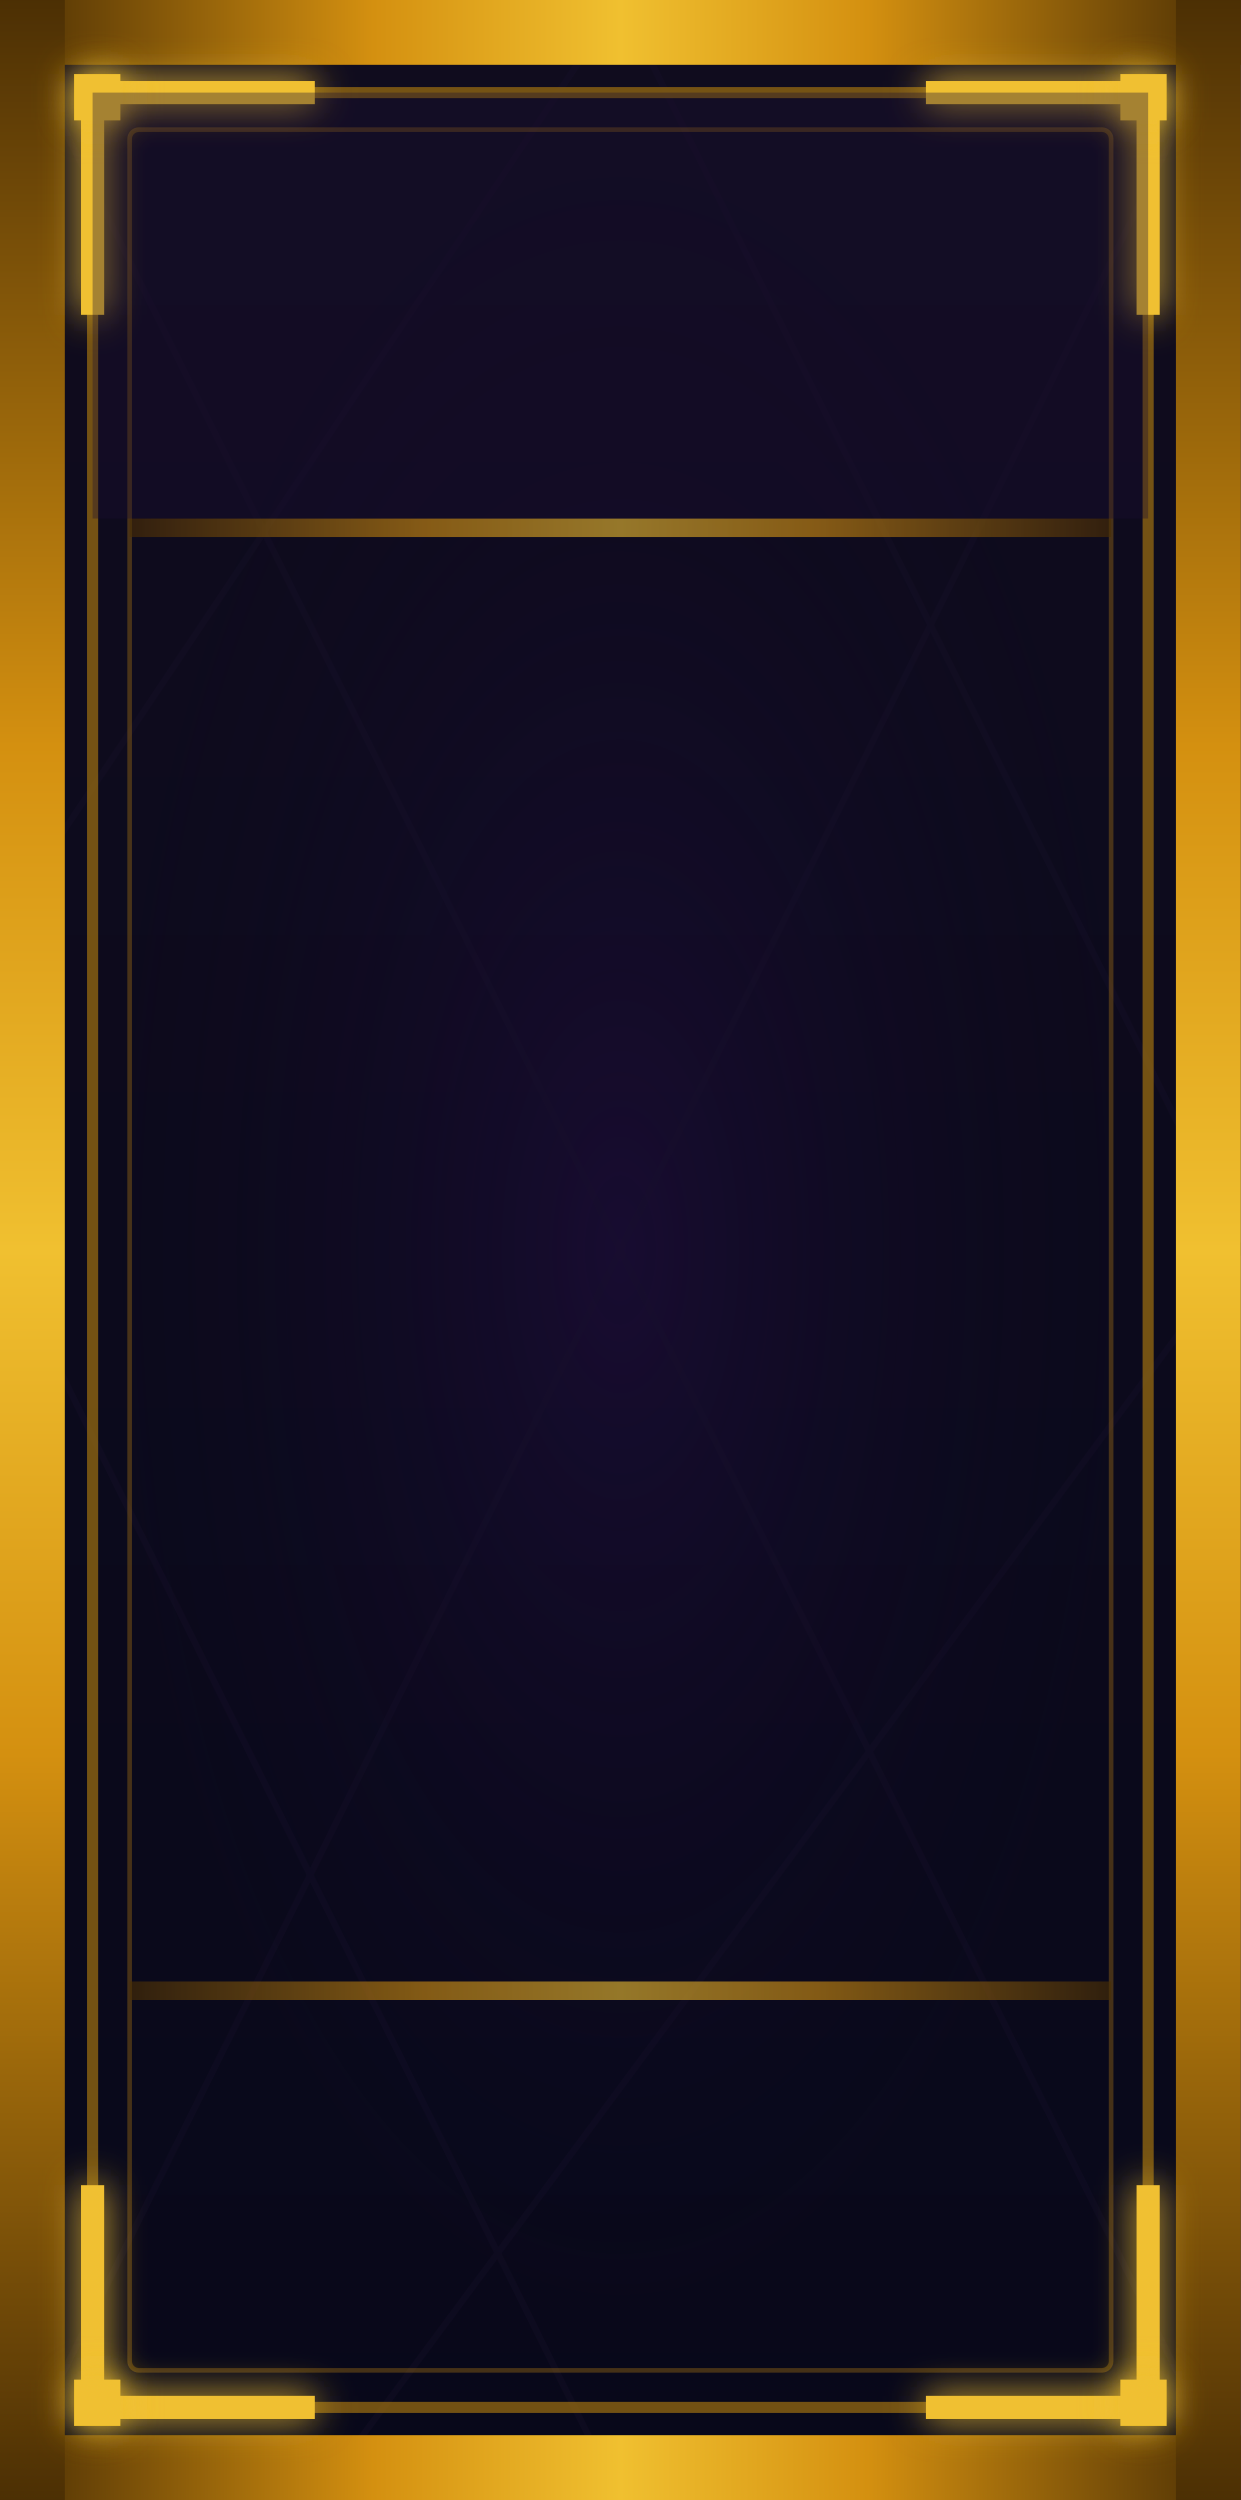
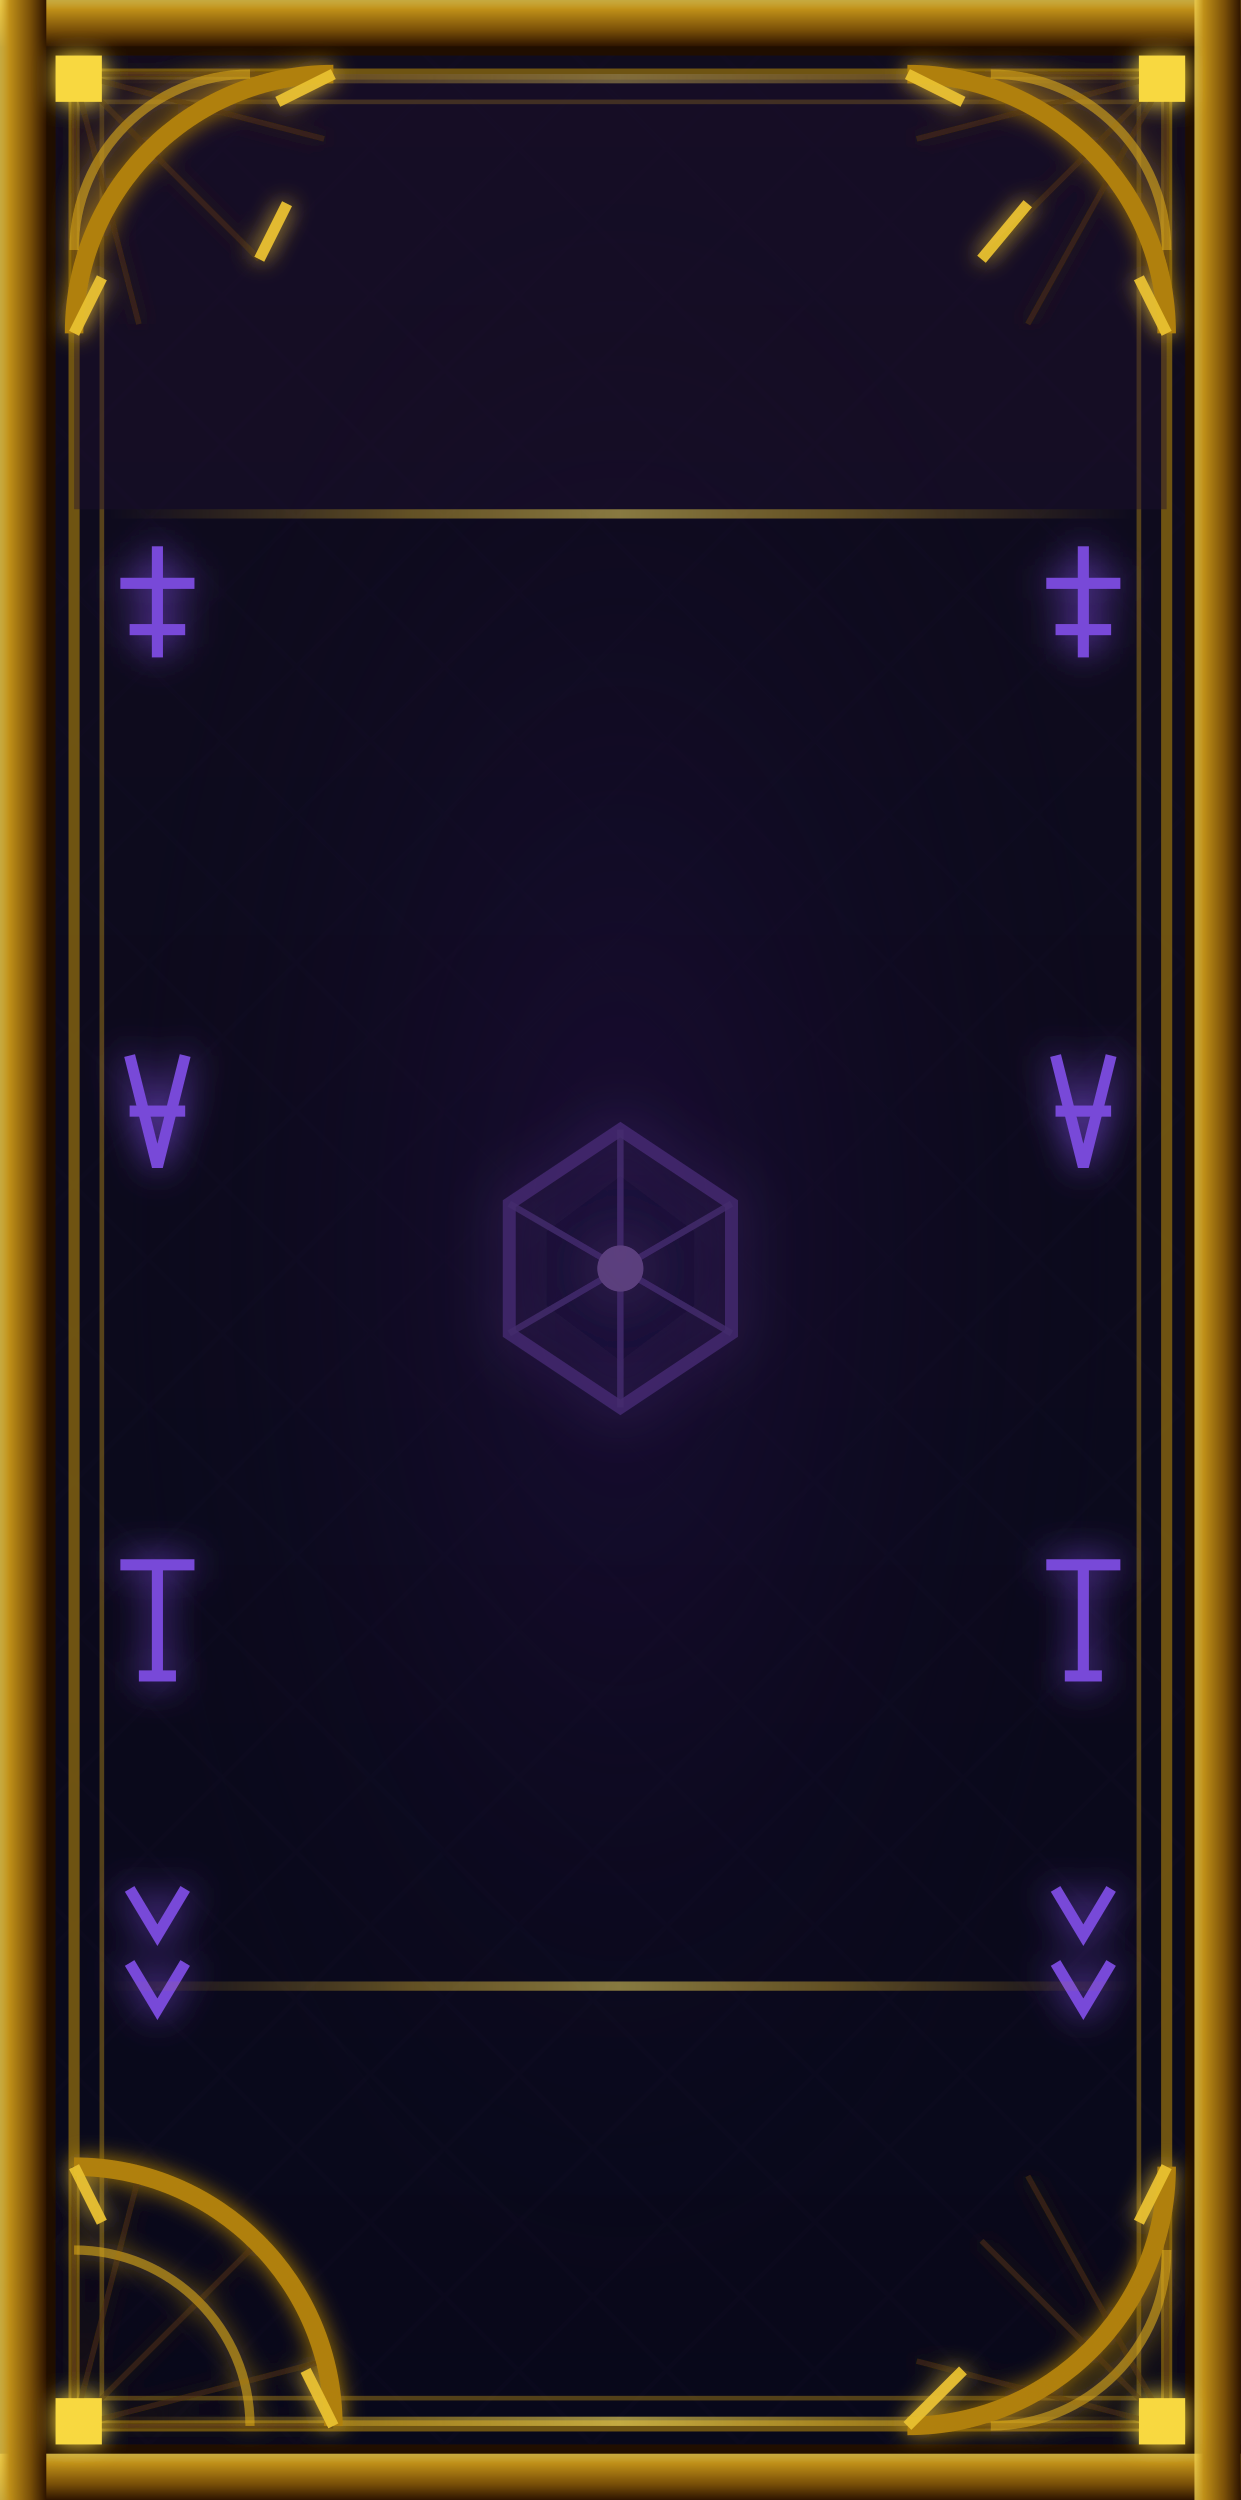
<svg xmlns="http://www.w3.org/2000/svg" width="134" height="270" viewBox="0 0 134 270">
  <defs>
    <linearGradient id="bg" x1="0" y1="0" x2="0" y2="1">
      <stop offset="0%" stop-color="#100c1e" />
      <stop offset="100%" stop-color="#08081a" />
    </linearGradient>
-     <linearGradient id="bH" x1="0" y1="0" x2="1" y2="0">
-       <stop offset="0%" stop-color="#4a2e04" />
-       <stop offset="30%" stop-color="#d49010" />
-       <stop offset="50%" stop-color="#f0c030" />
-       <stop offset="70%" stop-color="#d49010" />
-       <stop offset="100%" stop-color="#4a2e04" />
+     <linearGradient id="bvH" x1="0" y1="0" x2="0" y2="1">
+       <stop offset="0%" stop-color="#f0d050" stop-opacity="0.8" />
+       <stop offset="20%" stop-color="#c09018" />
+       <stop offset="65%" stop-color="#7a5008" />
+       <stop offset="100%" stop-color="#2e1400" />
    </linearGradient>
-     <linearGradient id="bV" x1="0" y1="0" x2="0" y2="1">
-       <stop offset="0%" stop-color="#4a2e04" />
-       <stop offset="30%" stop-color="#d49010" />
-       <stop offset="50%" stop-color="#f0c030" />
-       <stop offset="70%" stop-color="#d49010" />
-       <stop offset="100%" stop-color="#4a2e04" />
+     <linearGradient id="bvV" x1="0" y1="0" x2="1" y2="0">
+       <stop offset="0%" stop-color="#f0d050" stop-opacity="0.8" />
+       <stop offset="20%" stop-color="#c09018" />
+       <stop offset="65%" stop-color="#7a5008" />
+       <stop offset="100%" stop-color="#2e1400" />
+     </linearGradient>
+     <linearGradient id="acH" x1="0" y1="0" x2="1" y2="0">
+       <stop offset="0%" stop-color="#c09020" stop-opacity="0" />
+       <stop offset="30%" stop-color="#e0b830" stop-opacity="0.75" />
+       <stop offset="50%" stop-color="#f8e060" stop-opacity="0.95" />
+       <stop offset="70%" stop-color="#e0b830" stop-opacity="0.75" />
+       <stop offset="100%" stop-color="#c09020" stop-opacity="0" />
    </linearGradient>
    <radialGradient id="aura" cx="50%" cy="50%" r="50%">
-       <stop offset="0%" stop-color="#2a1050" stop-opacity="0.4" />
+       <stop offset="0%" stop-color="#2a1050" stop-opacity="0.45" />
      <stop offset="100%" stop-color="#08081a" stop-opacity="0" />
    </radialGradient>
-     <filter id="g">
+     <pattern id="dp" x="0" y="0" width="16" height="16" patternUnits="userSpaceOnUse">
+       <path d="M8,0 L16,8 L8,16 L0,8 Z" fill="none" stroke="#18102e" stroke-width="0.45" />
+     </pattern>
+     <filter id="gg" x="-50%" y="-50%" width="200%" height="200%">
+       <feGaussianBlur stdDeviation="1.2" result="b" />
+       <feMerge>
+         <feMergeNode in="b" />
+         <feMergeNode in="SourceGraphic" />
+       </feMerge>
+     </filter>
+     <filter id="rg" x="-100%" y="-100%" width="300%" height="300%">
      <feGaussianBlur stdDeviation="2" result="b" />
+       <feMerge>
+         <feMergeNode in="b" />
+         <feMergeNode in="SourceGraphic" />
+       </feMerge>
+     </filter>
+     <filter id="pg" x="-80%" y="-80%" width="260%" height="260%">
+       <feGaussianBlur stdDeviation="3" result="b" />
      <feMerge>
        <feMergeNode in="b" />
        <feMergeNode in="SourceGraphic" />
      </feMerge>
    </filter>
  </defs>
  <rect width="134" height="270" fill="url(#bg)" />
-   <ellipse cx="67" cy="135" rx="60" ry="125" fill="url(#aura)" />
-   <g stroke="#18102a" stroke-width="0.7" opacity="0.3">
-     <line x1="0" y1="0" x2="134" y2="270" />
-     <line x1="0" y1="135" x2="67" y2="270" />
-     <line x1="67" y1="0" x2="134" y2="135" />
-     <line x1="134" y1="0" x2="0" y2="270" />
-     <line x1="67" y1="0" x2="0" y2="100" />
-     <line x1="134" y1="135" x2="34" y2="270" />
+   <ellipse cx="67" cy="135" rx="58" ry="120" fill="url(#aura)" />
+   <rect width="134" height="270" fill="url(#dp)" opacity="0.14" />
+   <g filter="url(#pg)" opacity="0.38">
+     <polygon points="67,122 79,130 79,144 67,152 55,144 55,130" fill="none" stroke="#8050c8" stroke-width="1.4" />
+     <polygon points="67,127 75,133 75,141 67,147 59,141 59,133" fill="#180840" opacity="0.75" />
+     <line x1="67" y1="122" x2="67" y2="152" stroke="#9060d8" stroke-width="0.7" opacity="0.8" />
+     <line x1="55" y1="130" x2="79" y2="144" stroke="#9060d8" stroke-width="0.7" opacity="0.8" />
+     <line x1="79" y1="130" x2="55" y2="144" stroke="#9060d8" stroke-width="0.7" opacity="0.8" />
+     <circle cx="67" cy="137" r="2.5" fill="#c890f8" />
  </g>
-   <rect x="0" y="0" width="134" height="7" fill="url(#bH)" />
-   <rect x="0" y="263" width="134" height="7" fill="url(#bH)" />
-   <rect x="0" y="0" width="7" height="270" fill="url(#bV)" />
-   <rect x="127" y="0" width="7" height="270" fill="url(#bV)" />
-   <rect x="10" y="10" width="114" height="250" rx="1" fill="none" stroke="#a07010" stroke-width="1.2" opacity="0.7" />
-   <rect x="14" y="14" width="106" height="242" rx="1" fill="none" stroke="#d49010" stroke-width="0.5" opacity="0.3" />
-   <g stroke="#f0c030" stroke-width="2.5" fill="none" filter="url(#g)">
-     <path d="M10,34 L10,10 L34,10" />
-     <path d="M100,10 L124,10 L124,34" />
-     <path d="M10,236 L10,260 L34,260" />
-     <path d="M100,260 L124,260 L124,236" />
+   <rect x="0" y="0" width="134" height="6" fill="#200e00" />
+   <rect x="0" y="264" width="134" height="6" fill="#200e00" />
+   <rect x="0" y="0" width="6" height="270" fill="#200e00" />
+   <rect x="128" y="0" width="6" height="270" fill="#200e00" />
+   <rect x="0" y="0" width="134" height="5" fill="url(#bvH)" />
+   <rect x="0" y="265" width="134" height="5" fill="url(#bvH)" />
+   <rect x="0" y="0" width="5" height="270" fill="url(#bvV)" />
+   <rect x="129" y="0" width="5" height="270" fill="url(#bvV)" />
+   <rect x="8" y="8" width="118" height="254" fill="none" stroke="#806010" stroke-width="1.2" opacity="0.85" />
+   <rect x="11" y="11" width="112" height="248" fill="none" stroke="#b08818" stroke-width="0.5" opacity="0.45" />
+   <rect x="8" y="8" width="118" height="1" fill="url(#acH)" opacity="0.65" />
+   <rect x="8" y="261" width="118" height="1" fill="url(#acH)" opacity="0.65" />
+   <rect x="8" y="8" width="118" height="47" fill="#1e1030" opacity="0.4" />
+   <g filter="url(#gg)">
+     <g stroke="#503010" stroke-width="0.6" opacity="0.55">
+       <line x1="8" y1="8" x2="36" y2="8" />
+       <line x1="8" y1="8" x2="35" y2="15" />
+       <line x1="8" y1="8" x2="28" y2="28" />
+       <line x1="8" y1="8" x2="15" y2="35" />
+       <line x1="8" y1="8" x2="8" y2="36" />
+     </g>
+     <path d="M 8,36 A 28,28 0 0 1 36,8" fill="none" stroke="#b08010" stroke-width="2" />
+     <path d="M 8,27 A 19,19 0 0 1 27,8" fill="none" stroke="#d8a820" stroke-width="1" opacity="0.6" />
+     <g stroke="#e8c030" stroke-width="1.2" opacity="0.95">
+       <line x1="8" y1="36" x2="11" y2="30" />
+       <line x1="28" y1="28" x2="31" y2="22" />
+       <line x1="36" y1="8" x2="30" y2="11" />
+     </g>
+     <rect x="6" y="6" width="5" height="5" fill="#f8d840" />
  </g>
-   <g fill="#f0c030" filter="url(#g)">
-     <rect x="8" y="8" width="5" height="5" />
-     <rect x="121" y="8" width="5" height="5" />
-     <rect x="8" y="257" width="5" height="5" />
-     <rect x="121" y="257" width="5" height="5" />
+   <g filter="url(#gg)">
+     <g stroke="#503010" stroke-width="0.6" opacity="0.55">
+       <line x1="126" y1="8" x2="98" y2="8" />
+       <line x1="126" y1="8" x2="99" y2="15" />
+       <line x1="126" y1="8" x2="106" y2="28" />
+       <line x1="126" y1="8" x2="111" y2="35" />
+       <line x1="126" y1="8" x2="126" y2="36" />
+     </g>
+     <path d="M 98,8 A 28,28 0 0 1 126,36" fill="none" stroke="#b08010" stroke-width="2" />
+     <path d="M 107,8 A 19,19 0 0 1 126,27" fill="none" stroke="#d8a820" stroke-width="1" opacity="0.6" />
+     <g stroke="#e8c030" stroke-width="1.2" opacity="0.95">
+       <line x1="98" y1="8" x2="104" y2="11" />
+       <line x1="106" y1="28" x2="111" y2="22" />
+       <line x1="126" y1="36" x2="123" y2="30" />
+     </g>
+     <rect x="123" y="6" width="5" height="5" fill="#f8d840" />
  </g>
-   <rect x="14" y="56" width="106" height="2" fill="url(#bH)" opacity="0.6" />
-   <rect x="14" y="214" width="106" height="2" fill="url(#bH)" opacity="0.6" />
-   <rect x="10" y="10" width="114" height="46" fill="#1a0e30" opacity="0.35" />
+   <g filter="url(#gg)">
+     <g stroke="#503010" stroke-width="0.6" opacity="0.55">
+       <line x1="8" y1="262" x2="36" y2="262" />
+       <line x1="8" y1="262" x2="35" y2="255" />
+       <line x1="8" y1="262" x2="28" y2="242" />
+       <line x1="8" y1="262" x2="15" y2="235" />
+       <line x1="8" y1="262" x2="8" y2="234" />
+     </g>
+     <path d="M 36,262 A 28,28 0 0 0 8,234" fill="none" stroke="#b08010" stroke-width="2" />
+     <path d="M 27,262 A 19,19 0 0 0 8,243" fill="none" stroke="#d8a820" stroke-width="1" opacity="0.6" />
+     <g stroke="#e8c030" stroke-width="1.2" opacity="0.95">
+       <line x1="36" y1="262" x2="33" y2="256" />
+       <line x1="8" y1="234" x2="11" y2="240" />
+     </g>
+     <rect x="6" y="259" width="5" height="5" fill="#f8d840" />
+   </g>
+   <g filter="url(#gg)">
+     <g stroke="#503010" stroke-width="0.6" opacity="0.55">
+       <line x1="126" y1="262" x2="98" y2="262" />
+       <line x1="126" y1="262" x2="99" y2="255" />
+       <line x1="126" y1="262" x2="106" y2="242" />
+       <line x1="126" y1="262" x2="111" y2="235" />
+       <line x1="126" y1="262" x2="126" y2="234" />
+     </g>
+     <path d="M 126,234 A 28,28 0 0 1 98,262" fill="none" stroke="#b08010" stroke-width="2" />
+     <path d="M 126,243 A 19,19 0 0 1 107,262" fill="none" stroke="#d8a820" stroke-width="1" opacity="0.6" />
+     <g stroke="#e8c030" stroke-width="1.2" opacity="0.95">
+       <line x1="126" y1="234" x2="123" y2="240" />
+       <line x1="98" y1="262" x2="104" y2="256" />
+     </g>
+     <rect x="123" y="259" width="5" height="5" fill="#f8d840" />
+   </g>
+   <g filter="url(#rg)" stroke="#7848d8" stroke-width="1.2" fill="none">
+     <g transform="translate(17,65)">
+       <line x1="0" y1="-6" x2="0" y2="6" />
+       <line x1="-4" y1="-2" x2="4" y2="-2" />
+       <line x1="-3" y1="3" x2="3" y2="3" />
+     </g>
+     <g transform="translate(17,120)">
+       <polyline points="-3,-6 0,6 3,-6" />
+       <line x1="-3" y1="0" x2="3" y2="0" />
+     </g>
+     <g transform="translate(17,175)">
+       <line x1="-4" y1="-6" x2="4" y2="-6" />
+       <line x1="0" y1="-6" x2="0" y2="6" />
+       <line x1="-2" y1="6" x2="2" y2="6" />
+     </g>
+     <g transform="translate(17,210)">
+       <polyline points="-3,-6 0,-1 3,-6" />
+       <polyline points="-3,2 0,7 3,2" />
+     </g>
+   </g>
+   <g filter="url(#rg)" stroke="#7848d8" stroke-width="1.2" fill="none">
+     <g transform="translate(117,65)">
+       <line x1="0" y1="-6" x2="0" y2="6" />
+       <line x1="-4" y1="-2" x2="4" y2="-2" />
+       <line x1="-3" y1="3" x2="3" y2="3" />
+     </g>
+     <g transform="translate(117,120)">
+       <polyline points="3,-6 0,6 -3,-6" />
+       <line x1="-3" y1="0" x2="3" y2="0" />
+     </g>
+     <g transform="translate(117,175)">
+       <line x1="-4" y1="-6" x2="4" y2="-6" />
+       <line x1="0" y1="-6" x2="0" y2="6" />
+       <line x1="-2" y1="6" x2="2" y2="6" />
+     </g>
+     <g transform="translate(117,210)">
+       <polyline points="-3,-6 0,-1 3,-6" />
+       <polyline points="-3,2 0,7 3,2" />
+     </g>
+   </g>
+   <rect x="12" y="55" width="110" height="1" fill="url(#acH)" opacity="0.55" />
+   <rect x="12" y="214" width="110" height="1" fill="url(#acH)" opacity="0.55" />
</svg>
